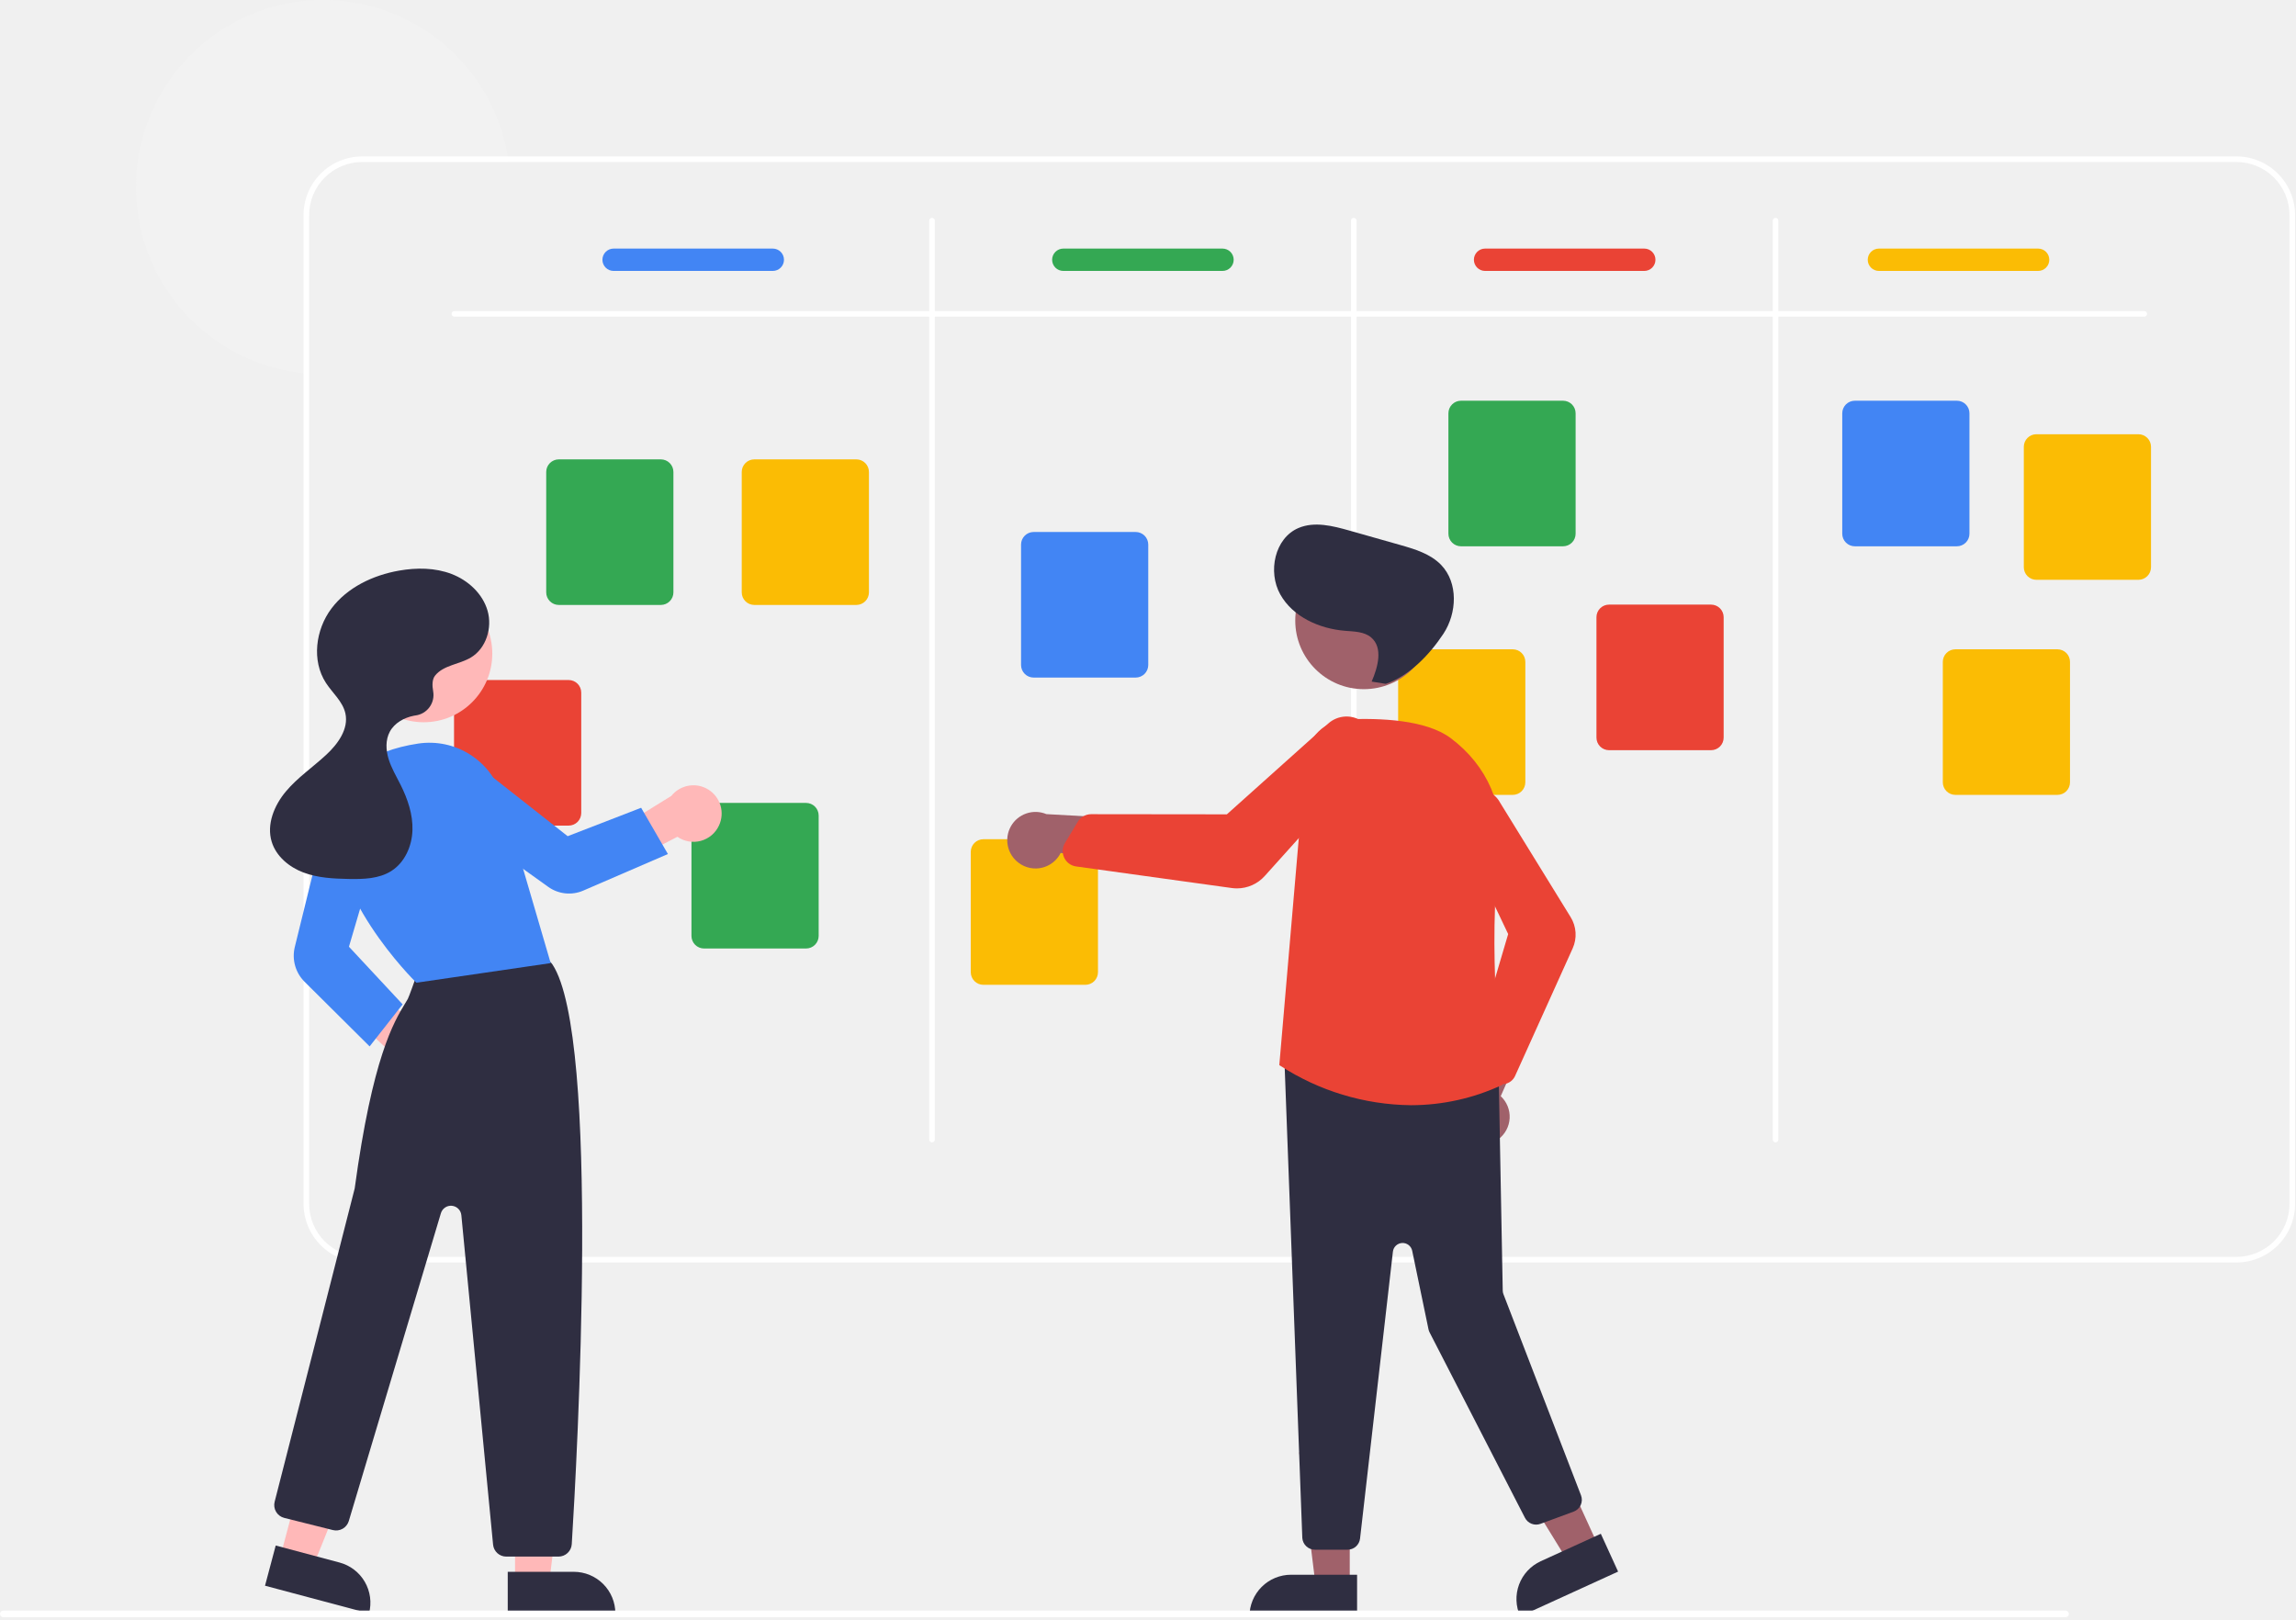
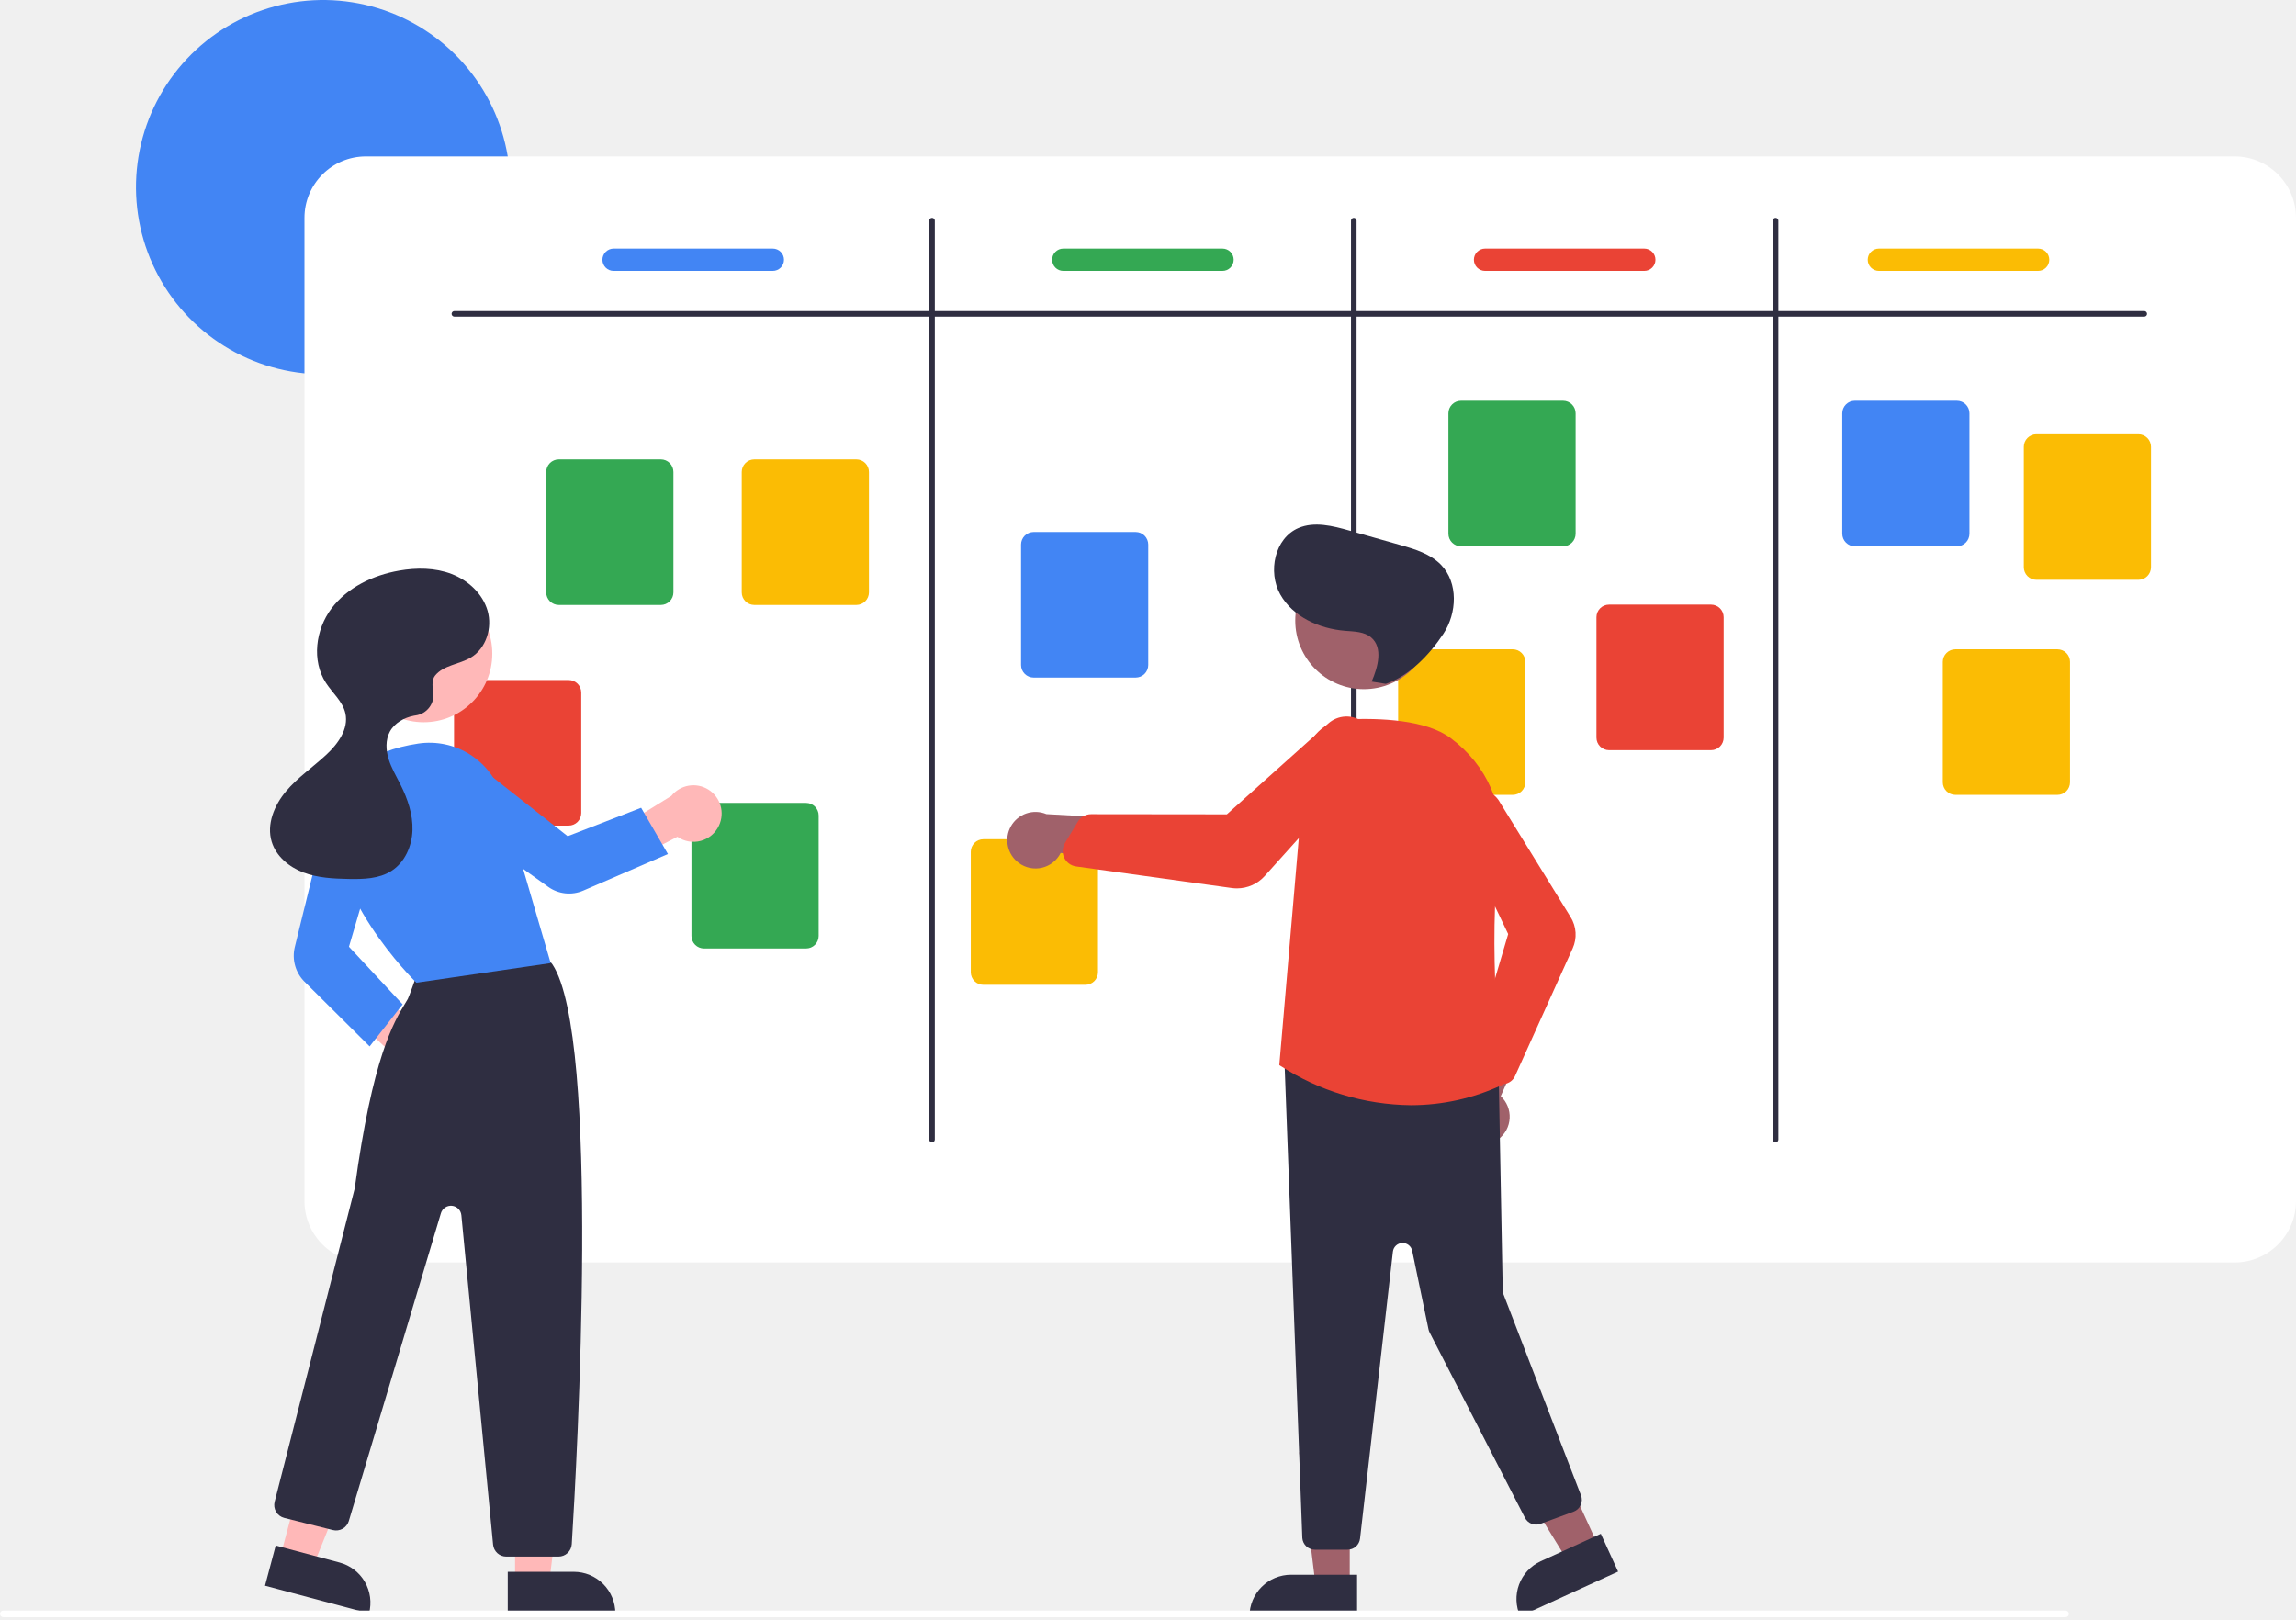
<svg xmlns="http://www.w3.org/2000/svg" width="822" height="580" viewBox="0 0 822 580" fill="none">
  <g clip-path="url(#clip0_8_44)">
-     <path d="M182.076 58H129.676C124.639 58.005 119.808 60.008 116.246 63.57C112.684 67.132 110.681 71.962 110.676 77V133.81C110.006 133.77 109.336 133.71 108.676 133.63C96.262 132.324 84.46 127.576 74.6 119.921C64.74 112.266 57.215 102.009 52.872 90.306C48.53 78.604 47.543 65.92 50.023 53.687C52.504 41.453 58.352 30.156 66.909 21.068C75.467 11.98 86.393 5.464 98.455 2.254C110.518 -0.957 123.237 -0.733 135.18 2.899C147.122 6.53 157.813 13.426 166.046 22.809C174.279 32.191 179.727 43.687 181.776 56C181.886 56.66 181.986 57.33 182.076 58Z" fill="#F2F2F2" />
-     <path d="M800.676 56H129.676C124.109 56.006 118.771 58.221 114.834 62.157C110.897 66.094 108.682 71.432 108.676 77V431C108.682 436.568 110.897 441.906 114.834 445.842C118.771 449.779 124.109 451.994 129.676 452H800.676C806.244 451.994 811.582 449.779 815.519 445.842C819.456 441.906 821.67 436.568 821.676 431V77C821.67 71.432 819.456 66.094 815.519 62.157C811.582 58.221 806.244 56.006 800.676 56ZM819.676 431C819.672 436.038 817.668 440.868 814.106 444.43C810.544 447.992 805.714 449.995 800.676 450H129.676C124.639 449.995 119.808 447.992 116.246 444.43C112.684 440.868 110.681 436.038 110.676 431V77C110.681 71.962 112.684 67.132 116.246 63.57C119.808 60.008 124.639 58.005 129.676 58H800.676C805.714 58.005 810.544 60.008 814.106 63.57C817.668 67.132 819.672 71.962 819.676 77V431Z" fill="white" />
-     <path d="M767.676 113.37H162.676C162.411 113.37 162.157 113.264 161.969 113.077C161.782 112.889 161.676 112.635 161.676 112.37C161.676 112.104 161.782 111.85 161.969 111.663C162.157 111.475 162.411 111.37 162.676 111.37H767.676C767.941 111.37 768.196 111.475 768.383 111.663C768.571 111.85 768.676 112.104 768.676 112.37C768.676 112.635 768.571 112.889 768.383 113.077C768.196 113.264 767.941 113.37 767.676 113.37Z" fill="white" />
-     <path d="M333.676 409C333.411 409 333.157 408.895 332.969 408.707C332.782 408.52 332.676 408.265 332.676 408V79C332.676 78.735 332.782 78.48 332.969 78.293C333.157 78.105 333.411 78 333.676 78C333.941 78 334.196 78.105 334.383 78.293C334.571 78.48 334.676 78.735 334.676 79V408C334.676 408.265 334.571 408.52 334.383 408.707C334.196 408.895 333.941 409 333.676 409V409Z" fill="white" />
-     <path d="M484.676 409C484.411 409 484.157 408.895 483.969 408.707C483.782 408.52 483.676 408.265 483.676 408V79C483.676 78.735 483.782 78.48 483.969 78.293C484.157 78.105 484.411 78 484.676 78C484.941 78 485.196 78.105 485.383 78.293C485.571 78.48 485.676 78.735 485.676 79V408C485.676 408.265 485.571 408.52 485.383 408.707C485.196 408.895 484.941 409 484.676 409V409Z" fill="white" />
-     <path d="M635.676 409C635.411 409 635.157 408.895 634.969 408.707C634.782 408.52 634.676 408.265 634.676 408V79C634.676 78.735 634.782 78.48 634.969 78.293C635.157 78.105 635.411 78 635.676 78C635.941 78 636.196 78.105 636.383 78.293C636.571 78.48 636.676 78.735 636.676 79V408C636.676 408.265 636.571 408.52 636.383 408.707C636.196 408.895 635.941 409 635.676 409V409Z" fill="white" />
-     <path d="M236.592 216.587H200.052C198.859 216.586 197.715 216.112 196.871 215.268C196.028 214.424 195.553 213.28 195.552 212.087V168.968C195.553 167.775 196.028 166.631 196.871 165.787C197.715 164.944 198.859 164.469 200.052 164.468H236.592C237.785 164.469 238.929 164.944 239.772 165.787C240.616 166.631 241.091 167.775 241.092 168.968V212.087C241.091 213.28 240.616 214.424 239.772 215.268C238.929 216.112 237.785 216.586 236.592 216.587V216.587Z" fill="#34A853" />
-     <path d="M288.592 339.587H252.052C250.859 339.586 249.715 339.112 248.871 338.268C248.028 337.424 247.553 336.28 247.552 335.087V291.968C247.553 290.775 248.028 289.631 248.871 288.787C249.715 287.944 250.859 287.469 252.052 287.468H288.592C289.785 287.469 290.929 287.944 291.772 288.787C292.616 289.631 293.091 290.775 293.092 291.968V335.087C293.091 336.28 292.616 337.424 291.772 338.268C290.929 339.112 289.785 339.586 288.592 339.587V339.587Z" fill="#34A853" />
-     <path d="M406.592 242.587H370.052C368.859 242.586 367.715 242.111 366.872 241.268C366.028 240.424 365.553 239.28 365.552 238.087V194.968C365.553 193.775 366.028 192.631 366.872 191.787C367.715 190.944 368.859 190.469 370.052 190.468H406.592C407.785 190.469 408.929 190.944 409.773 191.787C410.616 192.631 411.091 193.775 411.092 194.968V238.087C411.091 239.28 410.616 240.424 409.773 241.268C408.929 242.112 407.785 242.586 406.592 242.587V242.587Z" fill="#4285F4" />
-     <path d="M559.592 195.587H523.052C521.859 195.586 520.715 195.111 519.872 194.268C519.028 193.424 518.553 192.28 518.552 191.087V147.968C518.553 146.775 519.028 145.631 519.872 144.787C520.715 143.944 521.859 143.469 523.052 143.468H559.592C560.785 143.469 561.929 143.944 562.773 144.787C563.616 145.631 564.091 146.775 564.092 147.968V191.087C564.091 192.28 563.616 193.424 562.773 194.268C561.929 195.112 560.785 195.586 559.592 195.587V195.587Z" fill="#34A853" />
-     <path d="M700.592 195.587H664.052C662.859 195.586 661.715 195.111 660.872 194.268C660.028 193.424 659.553 192.28 659.552 191.087V147.968C659.553 146.775 660.028 145.631 660.872 144.787C661.715 143.944 662.859 143.469 664.052 143.468H700.592C701.785 143.469 702.929 143.944 703.773 144.787C704.616 145.631 705.091 146.775 705.092 147.968V191.087C705.091 192.28 704.616 193.424 703.773 194.268C702.929 195.112 701.785 195.586 700.592 195.587V195.587Z" fill="#4285F4" />
-     <path d="M765.592 207.587H729.052C727.859 207.586 726.715 207.111 725.872 206.268C725.028 205.424 724.553 204.28 724.552 203.087V159.968C724.553 158.775 725.028 157.631 725.872 156.787C726.715 155.944 727.859 155.469 729.052 155.468H765.592C766.785 155.469 767.929 155.944 768.773 156.787C769.616 157.631 770.091 158.775 770.092 159.968V203.087C770.091 204.28 769.616 205.424 768.773 206.268C767.929 207.112 766.785 207.586 765.592 207.587Z" fill="#FBBC04" />
-     <path d="M736.592 284.587H700.052C698.859 284.586 697.715 284.111 696.872 283.268C696.028 282.424 695.553 281.28 695.552 280.087V236.968C695.553 235.775 696.028 234.631 696.872 233.787C697.715 232.944 698.859 232.469 700.052 232.468H736.592C737.785 232.469 738.929 232.944 739.773 233.787C740.616 234.631 741.091 235.775 741.092 236.968V280.087C741.091 281.28 740.616 282.424 739.773 283.268C738.929 284.112 737.785 284.586 736.592 284.587Z" fill="#FBBC04" />
-     <path d="M612.592 268.587H576.052C574.859 268.586 573.715 268.111 572.872 267.268C572.028 266.424 571.553 265.28 571.552 264.087V220.968C571.553 219.775 572.028 218.631 572.872 217.787C573.715 216.944 574.859 216.469 576.052 216.468H612.592C613.785 216.469 614.929 216.944 615.773 217.787C616.616 218.631 617.091 219.775 617.092 220.968V264.087C617.091 265.28 616.616 266.424 615.773 267.268C614.929 268.112 613.785 268.586 612.592 268.587Z" fill="#EA4335" />
-     <path d="M541.592 284.587H505.052C503.859 284.586 502.715 284.111 501.872 283.268C501.028 282.424 500.553 281.28 500.552 280.087V236.968C500.553 235.775 501.028 234.631 501.872 233.787C502.715 232.944 503.859 232.469 505.052 232.468H541.592C542.785 232.469 543.929 232.944 544.773 233.787C545.616 234.631 546.091 235.775 546.092 236.968V280.087C546.091 281.28 545.616 282.424 544.773 283.268C543.929 284.112 542.785 284.586 541.592 284.587V284.587Z" fill="#FBBC04" />
+     <path d="M182.076 58H129.676C124.639 58.005 119.808 60.008 116.246 63.57C112.684 67.132 110.681 71.962 110.676 77V133.81C110.006 133.77 109.336 133.71 108.676 133.63C96.262 132.324 84.46 127.576 74.6 119.921C64.74 112.266 57.215 102.009 52.872 90.306C48.53 78.604 47.543 65.92 50.023 53.687C52.504 41.453 58.352 30.156 66.909 21.068C75.467 11.98 86.393 5.464 98.455 2.254C110.518 -0.957 123.237 -0.733 135.18 2.899C147.122 6.53 157.813 13.426 166.046 22.809C174.279 32.191 179.727 43.687 181.776 56C181.886 56.66 181.986 57.33 182.076 58Z" fill="#4285F4" />
+     <rect x="109" y="56" width="713" height="396" rx="22" fill="white" />
+     <path d="M767.676 113.37H162.676C162.411 113.37 162.157 113.264 161.969 113.077C161.782 112.889 161.676 112.635 161.676 112.37C161.676 112.104 161.782 111.85 161.969 111.663C162.157 111.475 162.411 111.37 162.676 111.37H767.676C767.941 111.37 768.196 111.475 768.383 111.663C768.571 111.85 768.676 112.104 768.676 112.37C768.676 112.635 768.571 112.889 768.383 113.077C768.196 113.264 767.941 113.37 767.676 113.37Z" fill="#2F2E41" />
+     <path d="M333.676 409C333.411 409 333.157 408.895 332.969 408.707C332.782 408.52 332.676 408.265 332.676 408V79C332.676 78.735 332.782 78.48 332.969 78.293C333.157 78.105 333.411 78 333.676 78C333.941 78 334.196 78.105 334.383 78.293C334.571 78.48 334.676 78.735 334.676 79V408C334.676 408.265 334.571 408.52 334.383 408.707C334.196 408.895 333.941 409 333.676 409Z" fill="#2F2E41" />
+     <path d="M484.676 409C484.411 409 484.157 408.895 483.969 408.707C483.782 408.52 483.676 408.265 483.676 408V79C483.676 78.735 483.782 78.48 483.969 78.293C484.157 78.105 484.411 78 484.676 78C484.941 78 485.196 78.105 485.383 78.293C485.571 78.48 485.676 78.735 485.676 79V408C485.676 408.265 485.571 408.52 485.383 408.707C485.196 408.895 484.941 409 484.676 409Z" fill="#2F2E41" />
+     <path d="M635.676 409C635.411 409 635.157 408.895 634.969 408.707C634.782 408.52 634.676 408.265 634.676 408V79C634.676 78.735 634.782 78.48 634.969 78.293C635.157 78.105 635.411 78 635.676 78C635.941 78 636.196 78.105 636.383 78.293C636.571 78.48 636.676 78.735 636.676 79V408C636.676 408.265 636.571 408.52 636.383 408.707C636.196 408.895 635.941 409 635.676 409Z" fill="#2F2E41" />
+     <path d="M236.592 216.587H200.052C198.859 216.586 197.715 216.112 196.871 215.268C196.028 214.424 195.553 213.28 195.552 212.087V168.968C195.553 167.775 196.028 166.631 196.871 165.787C197.715 164.944 198.859 164.469 200.052 164.468H236.592C237.785 164.469 238.929 164.944 239.772 165.787C240.616 166.631 241.091 167.775 241.092 168.968V212.087C241.091 213.28 240.616 214.424 239.772 215.268C238.929 216.112 237.785 216.586 236.592 216.587Z" fill="#34A853" />
+     <path d="M288.592 339.587H252.052C250.859 339.586 249.715 339.112 248.871 338.268C248.028 337.424 247.553 336.28 247.552 335.087V291.968C247.553 290.775 248.028 289.631 248.871 288.787C249.715 287.944 250.859 287.469 252.052 287.468H288.592C289.785 287.469 290.929 287.944 291.772 288.787C292.616 289.631 293.091 290.775 293.092 291.968V335.087C293.091 336.28 292.616 337.424 291.772 338.268C290.929 339.112 289.785 339.586 288.592 339.587Z" fill="#34A853" />
+     <path d="M406.592 242.587H370.052C368.859 242.586 367.715 242.111 366.872 241.268C366.028 240.424 365.553 239.28 365.552 238.087V194.968C365.553 193.775 366.028 192.631 366.872 191.787C367.715 190.944 368.859 190.469 370.052 190.468H406.592C407.785 190.469 408.929 190.944 409.773 191.787C410.616 192.631 411.091 193.775 411.092 194.968V238.087C411.091 239.28 410.616 240.424 409.773 241.268C408.929 242.111 407.785 242.586 406.592 242.587Z" fill="#4285F4" />
+     <path d="M559.592 195.587H523.052C521.859 195.586 520.715 195.111 519.872 194.268C519.028 193.424 518.553 192.28 518.552 191.087V147.968C518.553 146.775 519.028 145.631 519.872 144.787C520.715 143.944 521.859 143.469 523.052 143.468H559.592C560.785 143.469 561.929 143.944 562.773 144.787C563.616 145.631 564.091 146.775 564.092 147.968V191.087C564.091 192.28 563.616 193.424 562.773 194.268C561.929 195.111 560.785 195.586 559.592 195.587Z" fill="#34A853" />
+     <path d="M700.592 195.587H664.052C662.859 195.586 661.715 195.111 660.872 194.268C660.028 193.424 659.553 192.28 659.552 191.087V147.968C659.553 146.775 660.028 145.631 660.872 144.787C661.715 143.944 662.859 143.469 664.052 143.468H700.592C701.785 143.469 702.929 143.944 703.773 144.787C704.616 145.631 705.091 146.775 705.092 147.968V191.087C705.091 192.28 704.616 193.424 703.773 194.268C702.929 195.111 701.785 195.586 700.592 195.587Z" fill="#4285F4" />
+     <path d="M765.592 207.587H729.052C727.859 207.586 726.715 207.111 725.872 206.268C725.028 205.424 724.553 204.28 724.552 203.087V159.968C724.553 158.775 725.028 157.631 725.872 156.787C726.715 155.944 727.859 155.469 729.052 155.468H765.592C766.785 155.469 767.929 155.944 768.773 156.787C769.616 157.631 770.091 158.775 770.092 159.968V203.087C770.091 204.28 769.616 205.424 768.773 206.268C767.929 207.111 766.785 207.586 765.592 207.587Z" fill="#FBBC04" />
+     <path d="M736.592 284.587H700.052C698.859 284.586 697.715 284.111 696.872 283.268C696.028 282.424 695.553 281.28 695.552 280.087V236.968C695.553 235.775 696.028 234.631 696.872 233.787C697.715 232.944 698.859 232.469 700.052 232.468H736.592C737.785 232.469 738.929 232.944 739.773 233.787C740.616 234.631 741.091 235.775 741.092 236.968V280.087C741.091 281.28 740.616 282.424 739.773 283.268C738.929 284.111 737.785 284.586 736.592 284.587Z" fill="#FBBC04" />
+     <path d="M612.592 268.587H576.052C574.859 268.586 573.715 268.111 572.872 267.268C572.028 266.424 571.553 265.28 571.552 264.087V220.968C571.553 219.775 572.028 218.631 572.872 217.787C573.715 216.944 574.859 216.469 576.052 216.468H612.592C613.785 216.469 614.929 216.944 615.773 217.787C616.616 218.631 617.091 219.775 617.092 220.968V264.087C617.091 265.28 616.616 266.424 615.773 267.268C614.929 268.111 613.785 268.586 612.592 268.587Z" fill="#EA4335" />
+     <path d="M541.592 284.587H505.052C503.859 284.586 502.715 284.111 501.872 283.268C501.028 282.424 500.553 281.28 500.552 280.087V236.968C500.553 235.775 501.028 234.631 501.872 233.787C502.715 232.944 503.859 232.469 505.052 232.468H541.592C542.785 232.469 543.929 232.944 544.773 233.787C545.616 234.631 546.091 235.775 546.092 236.968V280.087C546.091 281.28 545.616 282.424 544.773 283.268C543.929 284.111 542.785 284.586 541.592 284.587Z" fill="#FBBC04" />
    <path d="M388.592 352.587H352.052C350.859 352.586 349.715 352.112 348.872 351.268C348.028 350.424 347.553 349.28 347.552 348.087V304.968C347.553 303.775 348.028 302.631 348.872 301.787C349.715 300.944 350.859 300.469 352.052 300.468H388.592C389.785 300.469 390.929 300.944 391.773 301.787C392.616 302.631 393.091 303.775 393.092 304.968V348.087C393.091 349.28 392.616 350.424 391.773 351.268C390.929 352.112 389.785 352.586 388.592 352.587Z" fill="#FBBC04" />
-     <path d="M203.592 295.587H167.052C165.859 295.586 164.715 295.112 163.871 294.268C163.028 293.424 162.553 292.28 162.552 291.087V247.968C162.553 246.775 163.028 245.631 163.871 244.787C164.715 243.944 165.859 243.469 167.052 243.468H203.592C204.785 243.469 205.929 243.944 206.772 244.787C207.616 245.631 208.091 246.775 208.092 247.968V291.087C208.091 292.28 207.616 293.424 206.772 294.268C205.929 295.112 204.785 295.586 203.592 295.587V295.587Z" fill="#EA4335" />
-     <path d="M306.592 216.587H270.052C268.859 216.586 267.715 216.112 266.871 215.268C266.028 214.424 265.553 213.28 265.552 212.087V168.968C265.553 167.775 266.028 166.631 266.871 165.787C267.715 164.944 268.859 164.469 270.052 164.468H306.592C307.785 164.469 308.929 164.944 309.772 165.787C310.616 166.631 311.091 167.775 311.092 168.968V212.087C311.091 213.28 310.616 214.424 309.772 215.268C308.929 216.112 307.785 216.586 306.592 216.587V216.587Z" fill="#FBBC04" />
+     <path d="M203.592 295.587H167.052C165.859 295.586 164.715 295.112 163.871 294.268C163.028 293.424 162.553 292.28 162.552 291.087V247.968C162.553 246.775 163.028 245.631 163.871 244.787C164.715 243.944 165.859 243.469 167.052 243.468H203.592C204.785 243.469 205.929 243.944 206.772 244.787C207.616 245.631 208.091 246.775 208.092 247.968V291.087C208.091 292.28 207.616 293.424 206.772 294.268C205.929 295.112 204.785 295.586 203.592 295.587Z" fill="#EA4335" />
+     <path d="M306.592 216.587H270.052C268.859 216.586 267.715 216.112 266.871 215.268C266.028 214.424 265.553 213.28 265.552 212.087V168.968C265.553 167.775 266.028 166.631 266.871 165.787C267.715 164.944 268.859 164.469 270.052 164.468H306.592C307.785 164.469 308.929 164.944 309.772 165.787C310.616 166.631 311.091 167.775 311.092 168.968V212.087C311.091 213.28 310.616 214.424 309.772 215.268C308.929 216.112 307.785 216.586 306.592 216.587Z" fill="#FBBC04" />
    <path d="M276.676 97H219.676C218.615 97 217.598 96.579 216.848 95.828C216.098 95.078 215.676 94.061 215.676 93C215.676 91.939 216.098 90.922 216.848 90.172C217.598 89.421 218.615 89 219.676 89H276.676C277.737 89 278.755 89.421 279.505 90.172C280.255 90.922 280.676 91.939 280.676 93C280.676 94.061 280.255 95.078 279.505 95.828C278.755 96.579 277.737 97 276.676 97Z" fill="#4285F4" />
    <path d="M437.676 97H380.676C379.615 97 378.598 96.579 377.848 95.828C377.098 95.078 376.676 94.061 376.676 93C376.676 91.939 377.098 90.922 377.848 90.172C378.598 89.421 379.615 89 380.676 89H437.676C438.737 89 439.755 89.421 440.505 90.172C441.255 90.922 441.676 91.939 441.676 93C441.676 94.061 441.255 95.078 440.505 95.828C439.755 96.579 438.737 97 437.676 97Z" fill="#34A853" />
    <path d="M588.676 97H531.676C530.615 97 529.598 96.579 528.848 95.828C528.098 95.078 527.676 94.061 527.676 93C527.676 91.939 528.098 90.922 528.848 90.172C529.598 89.421 530.615 89 531.676 89H588.676C589.737 89 590.755 89.421 591.505 90.172C592.255 90.922 592.676 91.939 592.676 93C592.676 94.061 592.255 95.078 591.505 95.828C590.755 96.579 589.737 97 588.676 97Z" fill="#EA4335" />
    <path d="M729.676 97H672.676C671.615 97 670.598 96.579 669.848 95.828C669.098 95.078 668.676 94.061 668.676 93C668.676 91.939 669.098 90.922 669.848 90.172C670.598 89.421 671.615 89 672.676 89H729.676C730.737 89 731.755 89.421 732.505 90.172C733.255 90.922 733.676 91.939 733.676 93C733.676 94.061 733.255 95.078 732.505 95.828C731.755 96.579 730.737 97 729.676 97Z" fill="#FBBC04" />
-     <path d="M149.009 389.891C147.546 389.748 146.132 389.286 144.867 388.537C143.602 387.788 142.517 386.771 141.687 385.557C140.858 384.343 140.304 382.963 140.066 381.512C139.828 380.061 139.911 378.576 140.309 377.161L114.676 353.3L128.229 349.862L153.435 370.305C155.768 371.132 157.717 372.785 158.912 374.952C160.108 377.119 160.467 379.65 159.921 382.064C159.376 384.478 157.964 386.609 155.953 388.051C153.941 389.494 151.471 390.149 149.009 389.891V389.891Z" fill="#FFB8B8" />
+     <path d="M149.009 389.891C147.546 389.748 146.132 389.286 144.867 388.537C143.602 387.788 142.517 386.771 141.687 385.557C140.858 384.343 140.304 382.963 140.066 381.512C139.828 380.061 139.911 378.576 140.309 377.161L114.676 353.3L128.229 349.862L153.435 370.305C155.768 371.132 157.717 372.785 158.912 374.952C160.108 377.119 160.467 379.65 159.921 382.064C159.376 384.478 157.964 386.609 155.953 388.051C153.941 389.494 151.471 390.149 149.009 389.891Z" fill="#FFB8B8" />
    <path d="M184.404 566.253H196.664L202.496 518.965H184.402L184.404 566.253Z" fill="#FFB8B8" />
-     <path d="M220.308 577.636L181.777 577.637L181.777 562.75L205.421 562.749C209.369 562.749 213.155 564.317 215.947 567.109C218.739 569.901 220.308 573.687 220.308 577.636V577.636L220.308 577.636Z" fill="#2F2E41" />
+     <path d="M220.308 577.636L181.777 577.637L181.777 562.75L205.421 562.749C209.369 562.749 213.155 564.317 215.947 567.109C218.739 569.901 220.308 573.687 220.308 577.636L220.308 577.636Z" fill="#2F2E41" />
    <path d="M100.345 557.401L112.193 560.555L129.994 516.359L112.509 511.705L100.345 557.401Z" fill="#FFB8B8" />
-     <path d="M132.113 577.639L94.879 567.729L98.708 553.343L121.556 559.424C125.372 560.44 128.627 562.929 130.607 566.345C132.587 569.761 133.129 573.824 132.113 577.639V577.639V577.639Z" fill="#2F2E41" />
-     <path d="M199.961 557.3H181.254C180.072 557.304 178.932 556.866 178.057 556.071C177.182 555.277 176.637 554.183 176.528 553.007L165.171 435.075C165.088 434.21 164.707 433.401 164.093 432.786C163.479 432.171 162.67 431.789 161.805 431.704C160.94 431.62 160.073 431.838 159.351 432.323C158.63 432.808 158.099 433.528 157.85 434.36L124.877 544.56C124.528 545.731 123.741 546.722 122.679 547.327C121.617 547.932 120.362 548.103 119.177 547.806L101.774 543.454C101.166 543.302 100.595 543.032 100.092 542.658C99.59 542.285 99.166 541.816 98.846 541.278C98.525 540.74 98.315 540.144 98.225 539.524C98.136 538.905 98.171 538.273 98.326 537.667C98.611 536.557 126.737 426.639 126.983 425.509C133.355 378.541 140.98 365.955 145.076 359.194C145.415 358.635 145.726 358.12 146.007 357.634C146.358 357.025 148.519 350.989 149.89 347.069C150.068 346.432 150.377 345.838 150.796 345.325C151.215 344.813 151.736 344.393 152.325 344.092C169.536 335.29 189.673 341.383 195.435 343.46C196.39 343.796 197.21 344.433 197.773 345.275C215.057 371.347 206.575 522.767 204.699 552.856C204.621 554.06 204.088 555.189 203.208 556.014C202.328 556.839 201.167 557.299 199.961 557.3V557.3Z" fill="#2F2E41" />
+     <path d="M132.113 577.639L94.879 567.729L98.708 553.343L121.556 559.424C125.372 560.44 128.627 562.929 130.607 566.345C132.587 569.761 133.129 573.824 132.113 577.639Z" fill="#2F2E41" />
+     <path d="M199.961 557.3H181.254C180.072 557.304 178.932 556.866 178.057 556.071C177.182 555.277 176.637 554.183 176.528 553.007L165.171 435.075C165.088 434.21 164.707 433.401 164.093 432.786C163.479 432.171 162.67 431.789 161.805 431.704C160.94 431.62 160.073 431.838 159.351 432.323C158.63 432.808 158.099 433.528 157.85 434.36L124.877 544.56C124.528 545.731 123.741 546.722 122.679 547.327C121.617 547.932 120.362 548.103 119.177 547.806L101.774 543.454C101.166 543.302 100.595 543.032 100.092 542.658C99.59 542.285 99.166 541.816 98.846 541.278C98.525 540.74 98.315 540.144 98.225 539.524C98.136 538.905 98.171 538.273 98.326 537.667C98.611 536.557 126.737 426.639 126.983 425.509C133.355 378.541 140.98 365.955 145.076 359.194C145.415 358.635 145.726 358.12 146.007 357.634C146.358 357.025 148.519 350.989 149.89 347.069C150.068 346.432 150.377 345.838 150.796 345.325C151.215 344.813 151.736 344.393 152.325 344.092C169.536 335.29 189.673 341.383 195.435 343.46C196.39 343.796 197.21 344.433 197.773 345.275C215.057 371.347 206.575 522.767 204.699 552.856C204.621 554.06 204.088 555.189 203.208 556.014C202.328 556.839 201.167 557.299 199.961 557.3Z" fill="#2F2E41" />
    <path d="M151.684 258.585C165.249 258.585 176.245 247.589 176.245 234.024C176.245 220.46 165.249 209.463 151.684 209.463C138.119 209.463 127.123 220.46 127.123 234.024C127.123 247.589 138.119 258.585 151.684 258.585Z" fill="#FFB8B8" />
    <path d="M149.082 351.838L148.905 351.667C148.574 351.347 115.85 319.287 120.085 289.643C121.896 276.963 132.155 268.861 149.752 266.212C156.217 265.252 162.812 266.657 168.323 270.17C173.835 273.683 177.893 279.067 179.752 285.333L197.152 344.817L149.082 351.838Z" fill="#4285F4" />
    <path d="M132.333 374.641L109.014 351.47C107.42 349.876 106.262 347.899 105.653 345.729C105.044 343.559 105.003 341.269 105.535 339.078L116.823 293.159C117.161 291.783 117.778 290.491 118.636 289.363C119.493 288.235 120.573 287.296 121.809 286.602C123.044 285.908 124.409 285.475 125.819 285.33C127.228 285.185 128.652 285.331 130.003 285.759C132.578 286.589 134.729 288.388 136 290.776C137.27 293.164 137.562 295.953 136.812 298.553L124.928 338.949L144.146 359.586L132.333 374.641Z" fill="#4285F4" />
    <path d="M257.404 295.562C256.788 296.897 255.886 298.08 254.763 299.028C253.64 299.977 252.322 300.667 250.903 301.052C249.484 301.436 247.998 301.504 246.55 301.252C245.101 300.999 243.726 300.432 242.521 299.591L211.391 315.726L212.767 302.02L240.364 284.941C241.912 283.009 244.114 281.713 246.554 281.297C248.994 280.88 251.501 281.374 253.602 282.683C255.702 283.992 257.25 286.026 257.95 288.4C258.651 290.774 258.457 293.322 257.404 295.562H257.404Z" fill="#FFB8B8" />
    <path d="M239.121 305.765L208.775 318.878C206.755 319.744 204.546 320.076 202.361 319.841C200.176 319.607 198.088 318.814 196.298 317.54L157.709 289.891C156.557 289.065 155.587 288.013 154.859 286.797C154.13 285.582 153.659 284.23 153.474 282.826C153.289 281.421 153.394 279.993 153.783 278.631C154.172 277.268 154.837 276 155.735 274.905C157.463 272.822 159.932 271.494 162.622 271.202C165.312 270.909 168.009 271.675 170.144 273.337L203.232 299.379L229.533 289.204L239.121 305.765Z" fill="#4285F4" />
    <path d="M155.756 241.895C158.786 238.098 164.447 237.894 168.609 235.39C174.061 232.109 176.315 224.779 174.558 218.664C172.801 212.549 167.62 207.783 161.679 205.503C155.739 203.224 149.13 203.196 142.863 204.298C133.533 205.938 124.347 210.293 118.657 217.867C112.966 225.441 111.518 236.533 116.675 244.479C119.046 248.132 122.705 251.146 123.651 255.396C124.893 260.976 120.979 266.357 116.787 270.242C112.01 274.669 106.53 278.376 102.345 283.365C98.16 288.355 95.369 295.171 97.279 301.397C98.879 306.614 103.535 310.457 108.64 312.381C113.746 314.306 119.306 314.584 124.761 314.691C130.059 314.794 135.685 314.666 140.147 311.809C144.925 308.752 147.475 302.951 147.664 297.282C147.852 291.614 145.958 286.06 143.419 280.988C141.906 277.965 140.146 275.035 139.141 271.808C138.135 268.58 137.961 264.917 139.571 261.945C141.264 258.82 144.688 256.936 148.175 256.251C148.357 256.215 148.548 256.183 148.749 256.155C149.741 256.026 150.697 255.698 151.558 255.189C152.42 254.681 153.169 254.002 153.761 253.196C154.353 252.39 154.775 251.471 155.003 250.497C155.23 249.523 155.257 248.512 155.082 247.527C154.685 245.313 154.719 243.193 155.756 241.895Z" fill="#2F2E41" />
    <path d="M483.229 567.3H470.969L465.137 520.012L483.231 520.013L483.229 567.3Z" fill="#A0616A" />
    <path d="M462.212 563.797H485.856V578.684H447.325C447.325 576.729 447.71 574.793 448.458 572.987C449.206 571.181 450.303 569.539 451.685 568.157C453.068 566.775 454.709 565.678 456.515 564.93C458.321 564.182 460.257 563.797 462.212 563.797Z" fill="#2F2E41" />
    <path d="M572.184 553.413L561.033 558.506L536.079 517.917L552.538 510.399L572.184 553.413Z" fill="#A0616A" />
-     <path d="M551.612 558.958L573.118 549.135L579.303 562.676L544.256 578.685C543.443 576.906 542.989 574.985 542.919 573.032C542.85 571.078 543.165 569.13 543.848 567.298C544.531 565.466 545.568 563.787 546.901 562.356C548.233 560.925 549.834 559.771 551.612 558.958V558.958Z" fill="#2F2E41" />
+     <path d="M551.612 558.958L573.118 549.135L579.303 562.676L544.256 578.685C543.443 576.906 542.989 574.985 542.919 573.032C542.85 571.078 543.165 569.13 543.848 567.298C544.531 565.466 545.568 563.787 546.901 562.356C548.233 560.925 549.834 559.771 551.612 558.958Z" fill="#2F2E41" />
    <path d="M536.482 407.857C537.656 406.973 538.623 405.842 539.313 404.544C540.003 403.246 540.401 401.813 540.477 400.345C540.553 398.877 540.307 397.41 539.755 396.047C539.203 394.685 538.359 393.46 537.283 392.458L551.694 359.759L533.386 362.861L522.507 393.438C520.945 395.358 520.142 397.784 520.249 400.257C520.357 402.73 521.367 405.077 523.09 406.855C524.812 408.632 527.127 409.716 529.595 409.9C532.063 410.085 534.514 409.358 536.482 407.857Z" fill="#A0616A" />
-     <path d="M482.448 554.831H470.736C469.6 554.827 468.507 554.396 467.675 553.622C466.843 552.849 466.334 551.79 466.247 550.658L459.86 380.099C459.813 379.445 459.909 378.789 460.141 378.177C460.374 377.564 460.737 377.009 461.206 376.552C461.675 376.094 462.239 375.745 462.857 375.527C463.475 375.31 464.133 375.231 464.786 375.294L532.521 382.488C533.618 382.595 534.638 383.102 535.387 383.912C536.136 384.722 536.562 385.778 536.583 386.881L538.002 462.117C538.01 462.525 538.089 462.929 538.236 463.31L566.021 535.363C566.236 535.919 566.338 536.513 566.321 537.109C566.304 537.706 566.168 538.293 565.922 538.836C565.677 539.38 565.325 539.869 564.888 540.275C564.451 540.682 563.938 540.997 563.378 541.203L551.51 545.576C550.479 545.956 549.345 545.946 548.321 545.547C547.298 545.148 546.455 544.389 545.952 543.412L511.82 477.043C511.634 476.682 511.498 476.298 511.416 475.901L505.585 447.807C505.416 446.992 504.962 446.265 504.305 445.754C503.648 445.244 502.831 444.984 502 445.022C501.168 445.06 500.378 445.392 499.77 445.96C499.162 446.527 498.776 447.293 498.681 448.119L486.918 550.843C486.793 551.941 486.268 552.954 485.443 553.69C484.619 554.425 483.552 554.832 482.448 554.831V554.831Z" fill="#2F2E41" />
+     <path d="M482.448 554.831H470.736C469.6 554.827 468.507 554.396 467.675 553.622C466.843 552.849 466.334 551.79 466.247 550.658L459.86 380.099C459.813 379.445 459.909 378.789 460.141 378.177C460.374 377.564 460.737 377.009 461.206 376.552C461.675 376.094 462.239 375.745 462.857 375.527C463.475 375.31 464.133 375.231 464.786 375.294L532.521 382.488C533.618 382.595 534.638 383.102 535.387 383.912C536.136 384.722 536.562 385.778 536.583 386.881L538.002 462.117C538.01 462.525 538.089 462.929 538.236 463.31L566.021 535.363C566.236 535.919 566.338 536.513 566.321 537.109C566.304 537.706 566.168 538.293 565.922 538.836C565.677 539.38 565.325 539.869 564.888 540.275C564.451 540.682 563.938 540.997 563.378 541.203L551.51 545.576C550.479 545.956 549.345 545.946 548.321 545.547C547.298 545.148 546.455 544.389 545.952 543.412L511.82 477.043C511.634 476.682 511.498 476.298 511.416 475.901L505.585 447.807C505.416 446.992 504.962 446.265 504.305 445.754C503.648 445.244 502.831 444.984 502 445.022C501.168 445.06 500.378 445.392 499.77 445.96C499.162 446.527 498.776 447.293 498.681 448.119L486.918 550.843C486.793 551.941 486.268 552.954 485.443 553.69C484.619 554.425 483.552 554.832 482.448 554.831Z" fill="#2F2E41" />
    <path d="M488.279 246.739C501.844 246.739 512.84 235.743 512.84 222.178C512.84 208.613 501.844 197.617 488.279 197.617C474.715 197.617 463.718 208.613 463.718 222.178C463.718 235.743 474.715 246.739 488.279 246.739Z" fill="#A0616A" />
-     <path d="M505.123 395.694C488.467 395.511 472.208 390.586 458.25 381.496L458.011 381.331L458.036 381.042L467.431 271.626C467.755 267.913 469.412 264.444 472.095 261.859C474.779 259.274 478.308 257.748 482.03 257.564C494.206 257.004 510.561 257.71 519.316 264.231C532.546 274.085 538.923 288.924 536.811 304.943C532.431 338.162 537.393 382.972 537.973 387.972L538.015 388.333L537.686 388.484C527.486 393.229 516.373 395.69 505.123 395.694V395.694Z" fill="#EA4335" />
-     <path d="M537.86 388.158C537.168 388.156 536.483 388.012 535.849 387.733C535.216 387.453 534.647 387.046 534.179 386.536L528.807 380.674C528.226 380.037 527.819 379.262 527.625 378.422C527.431 377.582 527.456 376.707 527.697 375.879L539.948 334.416L521.308 295.272C520.438 293.44 520.225 291.364 520.705 289.393C521.128 287.662 522.065 286.101 523.393 284.915C524.722 283.728 526.379 282.972 528.145 282.747C529.912 282.521 531.706 282.836 533.29 283.65C534.874 284.465 536.173 285.74 537.018 287.309L562.312 328.351C563.34 330.016 563.943 331.907 564.069 333.86C564.194 335.812 563.838 337.766 563.033 339.549L542.423 385.214C542.083 385.969 541.561 386.627 540.904 387.13C540.246 387.633 539.474 387.964 538.656 388.094C538.393 388.136 538.127 388.157 537.86 388.158V388.158Z" fill="#EA4335" />
+     <path d="M505.123 395.694C488.467 395.511 472.208 390.586 458.25 381.496L458.011 381.331L458.036 381.042L467.431 271.626C467.755 267.913 469.412 264.444 472.095 261.859C474.779 259.274 478.308 257.748 482.03 257.564C494.206 257.004 510.561 257.71 519.316 264.231C532.546 274.085 538.923 288.924 536.811 304.943C532.431 338.162 537.393 382.972 537.973 387.972L538.015 388.333L537.686 388.484C527.486 393.229 516.373 395.69 505.123 395.694Z" fill="#EA4335" />
+     <path d="M537.86 388.158C537.168 388.156 536.483 388.012 535.849 387.733C535.216 387.453 534.647 387.046 534.179 386.536L528.807 380.674C528.226 380.037 527.819 379.262 527.625 378.422C527.431 377.582 527.456 376.707 527.697 375.879L539.948 334.416L521.308 295.272C520.438 293.44 520.225 291.364 520.705 289.393C521.128 287.662 522.065 286.101 523.393 284.915C524.722 283.728 526.379 282.972 528.145 282.747C529.912 282.521 531.706 282.836 533.29 283.65C534.874 284.465 536.173 285.74 537.018 287.309L562.312 328.351C563.34 330.016 563.943 331.907 564.069 333.86C564.194 335.812 563.838 337.766 563.033 339.549L542.423 385.214C542.083 385.969 541.561 386.627 540.904 387.13C540.246 387.633 539.474 387.964 538.656 388.094C538.393 388.136 538.127 388.157 537.86 388.158Z" fill="#EA4335" />
    <path d="M364.738 308.953C365.917 309.83 367.275 310.438 368.715 310.734C370.155 311.03 371.642 311.006 373.072 310.665C374.502 310.324 375.84 309.674 376.991 308.76C378.143 307.846 379.08 306.69 379.736 305.375L415.174 309.971L407.03 293.283L374.626 291.477C372.343 290.52 369.789 290.434 367.447 291.235C365.105 292.036 363.139 293.668 361.92 295.823C360.701 297.977 360.315 300.503 360.834 302.923C361.353 305.343 362.742 307.488 364.738 308.953V308.953Z" fill="#A0616A" />
-     <path d="M442.849 318.067C442.232 318.067 441.616 318.024 441.005 317.939L385.254 310.207C384.343 310.082 383.477 309.732 382.735 309.189C381.993 308.646 381.398 307.926 381.003 307.096C380.875 306.828 380.769 306.551 380.685 306.267H380.685C380.469 305.528 380.409 304.753 380.508 303.991C380.607 303.228 380.863 302.494 381.26 301.835L385.873 294.186C386.37 293.369 387.068 292.692 387.9 292.222C388.733 291.752 389.673 291.503 390.629 291.5H390.637L439.233 291.556L475.527 259.039C477.215 257.529 479.372 256.647 481.634 256.539C483.62 256.447 485.588 256.959 487.277 258.008C488.966 259.057 490.298 260.593 491.096 262.414C491.895 264.235 492.122 266.256 491.749 268.209C491.376 270.162 490.42 271.956 489.006 273.355L452.791 313.633C451.538 315.028 450.005 316.144 448.292 316.908C446.579 317.672 444.725 318.067 442.849 318.067V318.067Z" fill="#EA4335" />
+     <path d="M442.849 318.067C442.232 318.067 441.616 318.024 441.005 317.939L385.254 310.207C384.343 310.082 383.477 309.732 382.735 309.189C381.993 308.646 381.398 307.926 381.003 307.096C380.875 306.828 380.769 306.551 380.685 306.267H380.685C380.469 305.528 380.409 304.753 380.508 303.991C380.607 303.228 380.863 302.494 381.26 301.835L385.873 294.186C386.37 293.369 387.068 292.692 387.9 292.222C388.733 291.752 389.673 291.503 390.629 291.5H390.637L439.233 291.556L475.527 259.039C477.215 257.529 479.372 256.647 481.634 256.539C483.62 256.447 485.588 256.959 487.277 258.008C488.966 259.057 490.298 260.593 491.096 262.414C491.895 264.235 492.122 266.256 491.749 268.209C491.376 270.162 490.42 271.956 489.006 273.355L452.791 313.633C451.538 315.028 450.005 316.144 448.292 316.908C446.579 317.672 444.725 318.067 442.849 318.067Z" fill="#EA4335" />
    <path d="M491.072 244.028C493.316 238.833 495.215 231.915 490.91 228.243C488.413 226.113 484.817 226.108 481.545 225.843C472.328 225.096 462.839 220.855 458.334 212.78C453.829 204.704 456.345 192.695 464.844 189.052C470.574 186.596 477.142 188.269 483.139 189.969L501.145 195.075C506.495 196.592 512.112 198.265 515.964 202.277C522.106 208.674 521.647 219.488 516.768 226.895C511.889 234.301 504.542 242.025 496.131 244.837L491.072 244.028Z" fill="#2F2E41" />
-     <path d="M739.485 579.01H1.191C1.034 579.01 0.879 578.98 0.734 578.92C0.589 578.86 0.457 578.773 0.347 578.662C0.236 578.551 0.148 578.42 0.088 578.275C0.027 578.131 -0.003 577.976 -0.003 577.819C-0.003 577.662 0.027 577.507 0.088 577.362C0.148 577.218 0.236 577.086 0.347 576.976C0.457 576.865 0.589 576.777 0.734 576.718C0.879 576.658 1.034 576.628 1.191 576.628H739.485C739.641 576.628 739.797 576.658 739.941 576.718C740.086 576.777 740.218 576.865 740.329 576.976C740.44 577.086 740.528 577.218 740.588 577.362C740.648 577.507 740.679 577.662 740.679 577.819C740.679 577.976 740.648 578.131 740.588 578.275C740.528 578.42 740.44 578.551 740.329 578.662C740.218 578.773 740.086 578.86 739.941 578.92C739.797 578.98 739.641 579.01 739.485 579.01V579.01Z" fill="white" />
+     <path d="M739.485 579.01H1.191C1.034 579.01 0.879 578.98 0.734 578.92C0.589 578.86 0.457 578.773 0.347 578.662C0.236 578.551 0.148 578.42 0.088 578.275C0.027 578.131 -0.003 577.976 -0.003 577.819C-0.003 577.662 0.027 577.507 0.088 577.362C0.148 577.218 0.236 577.086 0.347 576.976C0.457 576.865 0.589 576.777 0.734 576.718C0.879 576.658 1.034 576.628 1.191 576.628H739.485C739.641 576.628 739.797 576.658 739.941 576.718C740.086 576.777 740.218 576.865 740.329 576.976C740.44 577.086 740.528 577.218 740.588 577.362C740.648 577.507 740.679 577.662 740.679 577.819C740.679 577.976 740.648 578.131 740.588 578.275C740.528 578.42 740.44 578.551 740.329 578.662C740.218 578.773 740.086 578.86 739.941 578.92C739.797 578.98 739.641 579.01 739.485 579.01Z" fill="white" />
  </g>
  <defs>
    <clipPath id="clip0_8_44">
      <rect width="821.676" height="579.01" fill="white" />
    </clipPath>
  </defs>
</svg>
